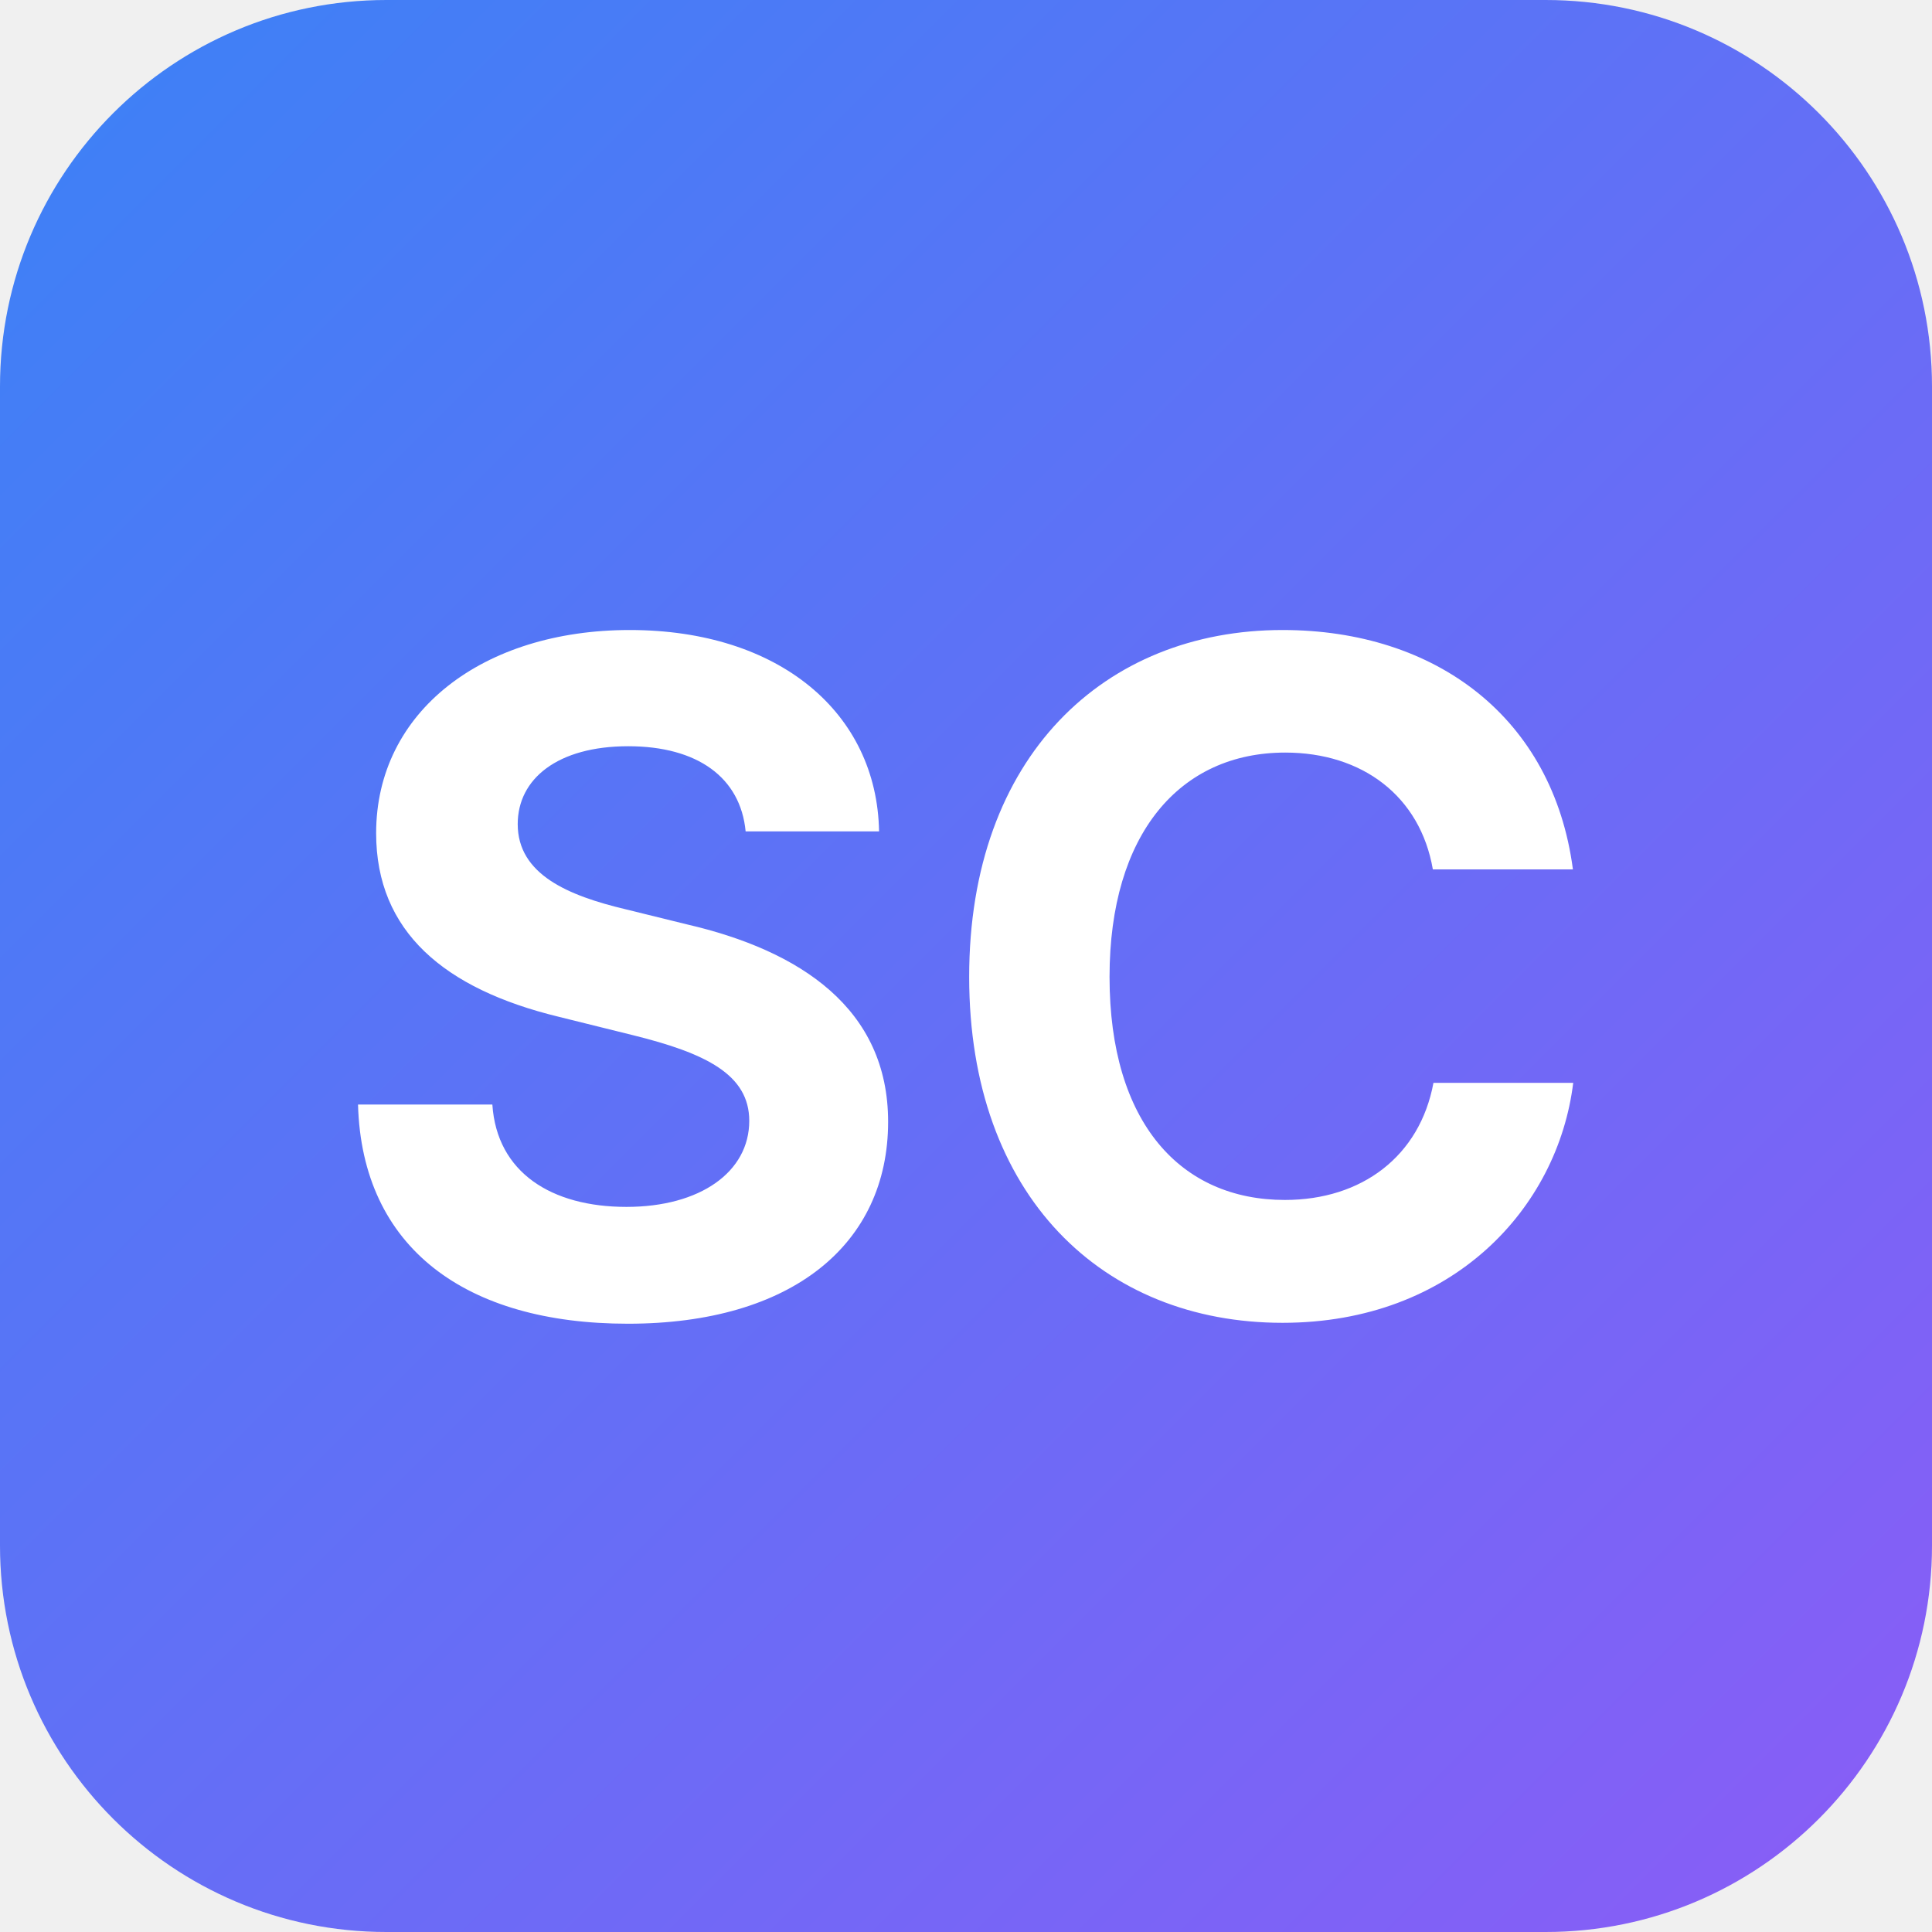
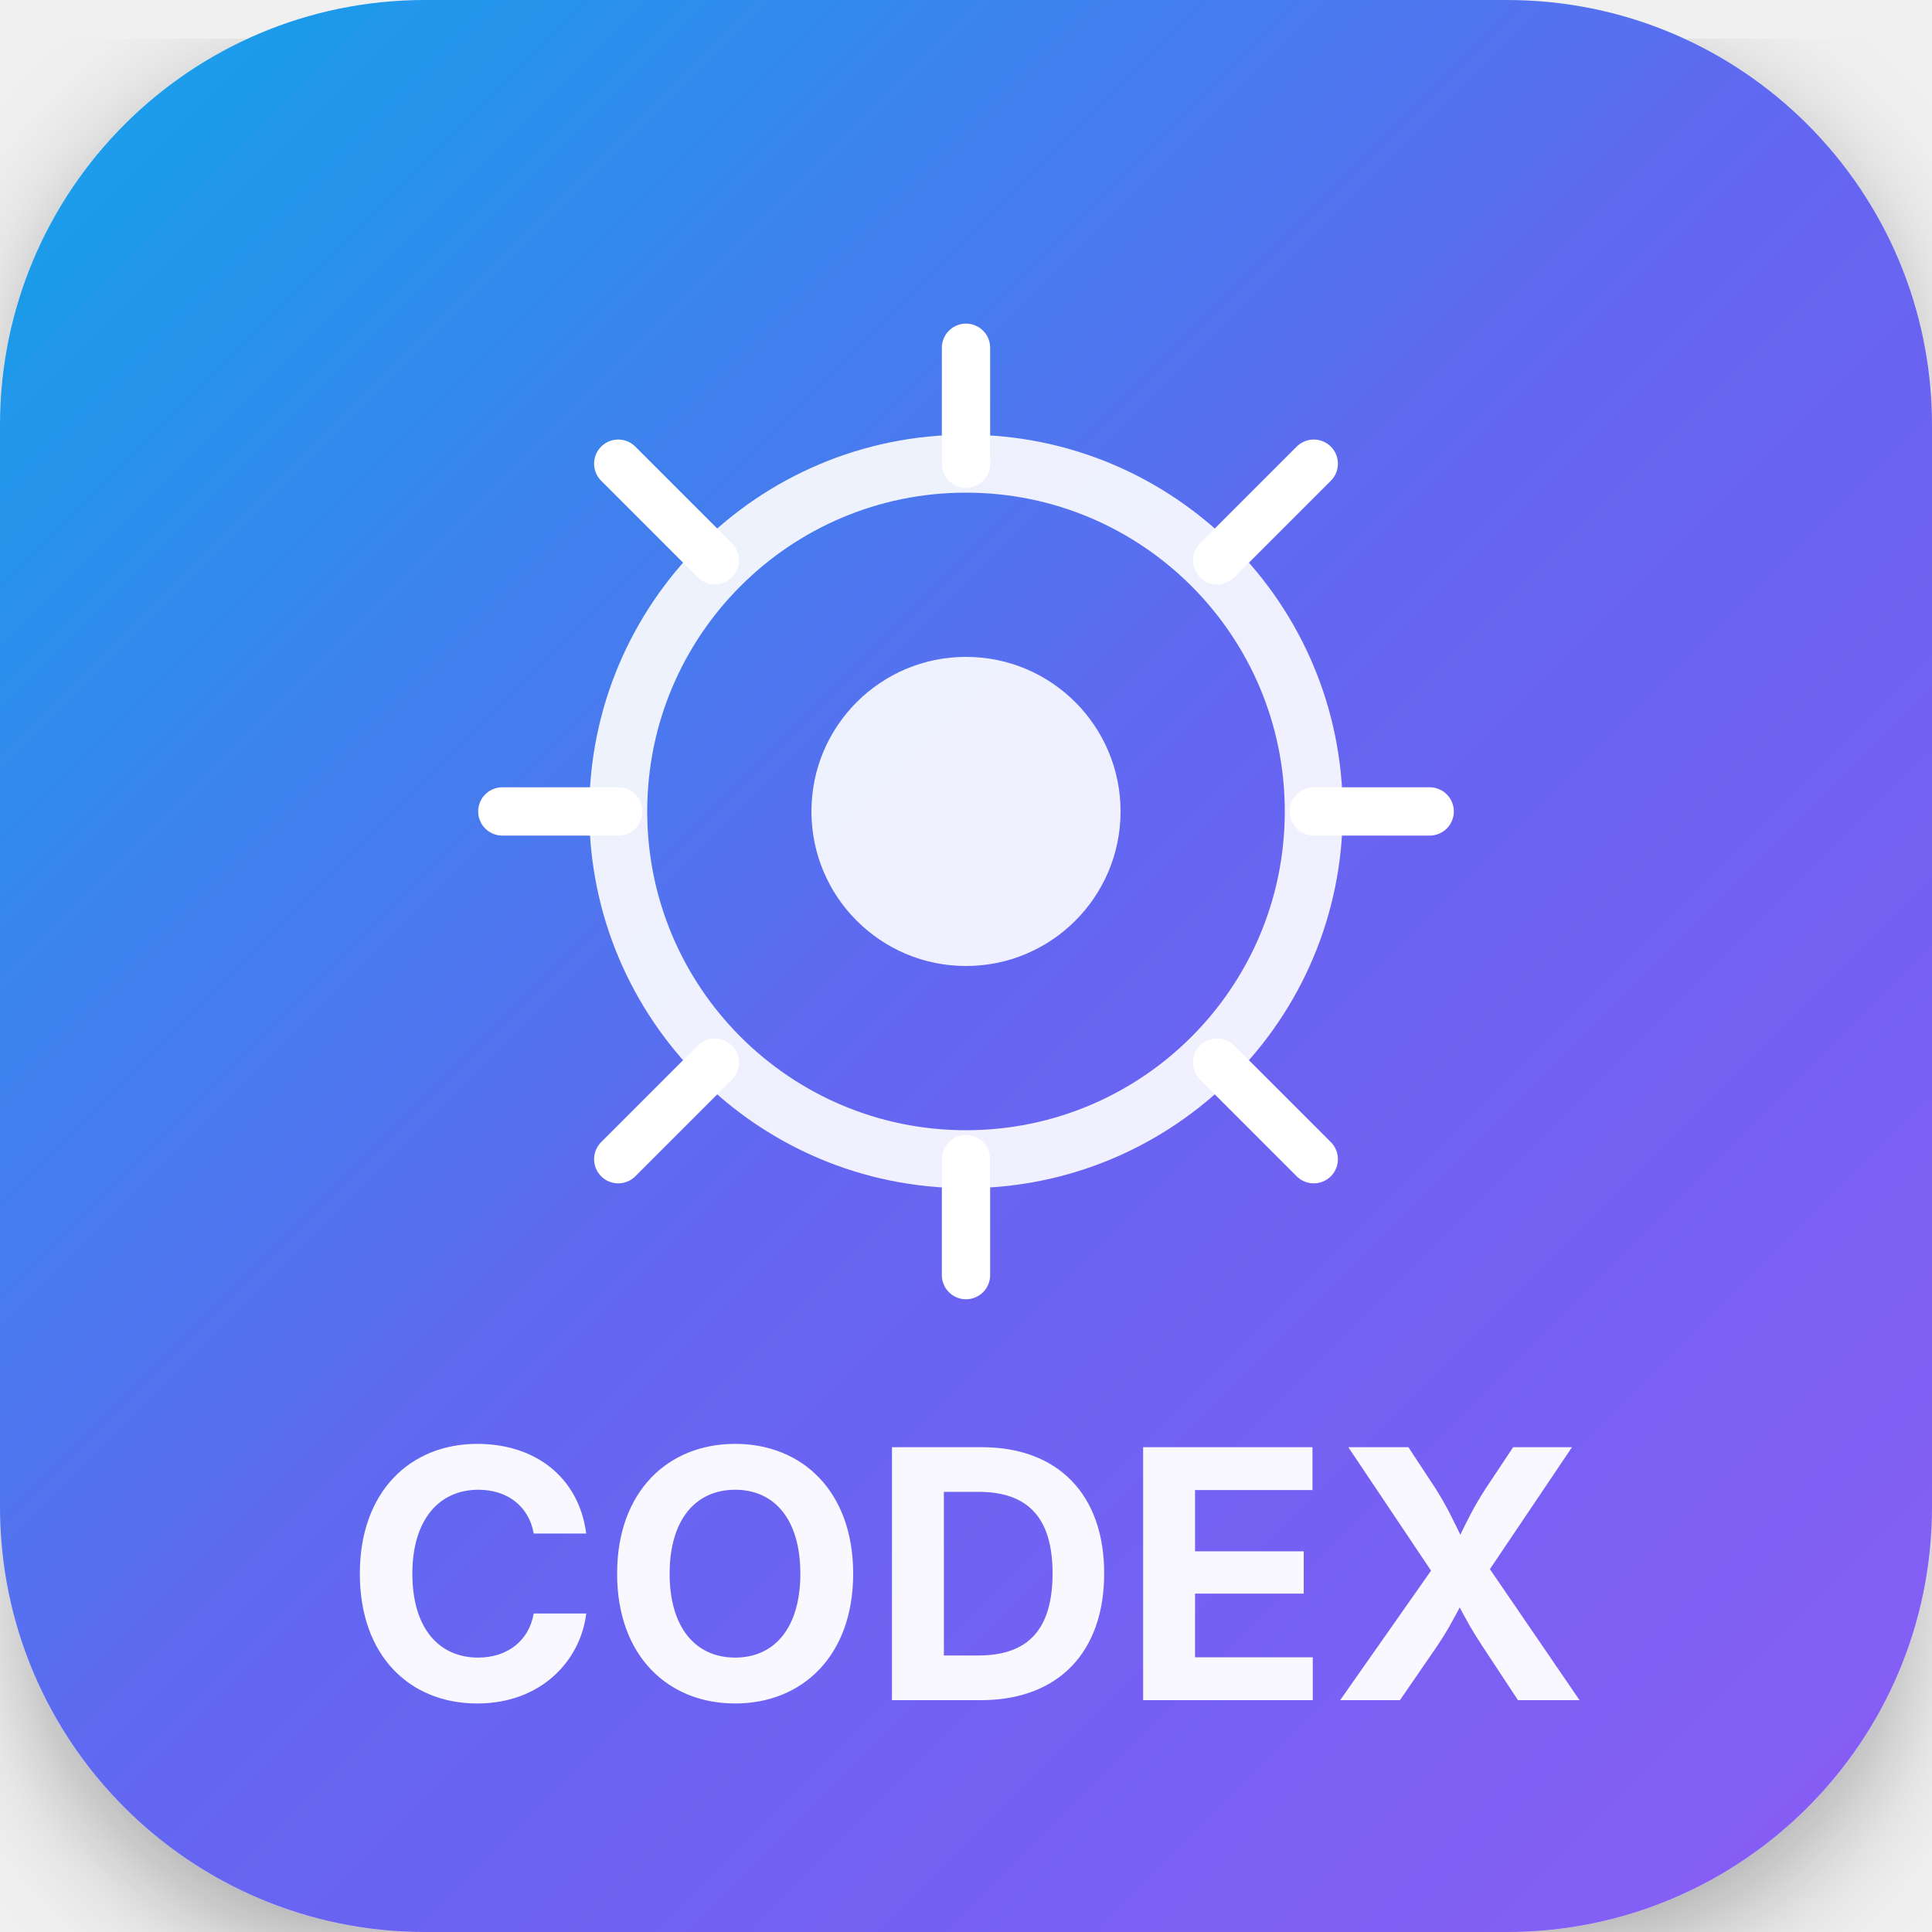
<svg xmlns="http://www.w3.org/2000/svg" viewBox="0 0 100 100">
  <defs>
    <linearGradient id="grad" x1="0%" y1="0%" x2="100%" y2="100%">
-       <stop offset="0%" style="stop-color:#3b82f6;stop-opacity:1" />
+       <stop offset="0%" style="stop-color:#0ea5e9;stop-opacity:1" />
+       <stop offset="50%" style="stop-color:#6366f1;stop-opacity:1" />
      <stop offset="100%" style="stop-color:#8b5cf6;stop-opacity:1" />
    </linearGradient>
+     <filter id="shadow" x="-20%" y="-20%" width="140%" height="140%">
+       <feDropShadow dx="0" dy="2" stdDeviation="3" flood-opacity="0.3" />
+     </filter>
  </defs>
-   <rect width="100" height="100" rx="20" fill="url(#grad)" />
-   <text x="50" y="68" font-family="system-ui, -apple-system, sans-serif" font-size="48" font-weight="700" fill="white" text-anchor="middle">SC</text>
+   <rect width="100" height="100" rx="22" fill="url(#grad)" filter="url(#shadow)" />
+   <circle cx="50" cy="42" r="18" fill="none" stroke="white" stroke-width="3" opacity="0.9" />
+   <circle cx="50" cy="42" r="8" fill="white" opacity="0.9" />
+   <line x1="50" y1="24" x2="50" y2="18" stroke="white" stroke-width="2.5" stroke-linecap="round" />
+   <line x1="50" y1="60" x2="50" y2="66" stroke="white" stroke-width="2.5" stroke-linecap="round" />
+   <line x1="32" y1="42" x2="26" y2="42" stroke="white" stroke-width="2.5" stroke-linecap="round" />
+   <line x1="68" y1="42" x2="74" y2="42" stroke="white" stroke-width="2.5" stroke-linecap="round" />
+   <line x1="37" y1="29" x2="32" y2="24" stroke="white" stroke-width="2.5" stroke-linecap="round" />
+   <line x1="63" y1="29" x2="68" y2="24" stroke="white" stroke-width="2.5" stroke-linecap="round" />
+   <line x1="37" y1="55" x2="32" y2="60" stroke="white" stroke-width="2.5" stroke-linecap="round" />
+   <line x1="63" y1="55" x2="68" y2="60" stroke="white" stroke-width="2.5" stroke-linecap="round" />
+   <text x="50" y="88" font-family="system-ui, -apple-system, sans-serif" font-size="18" font-weight="700" fill="white" text-anchor="middle" opacity="0.95">CODEX</text>
</svg>
